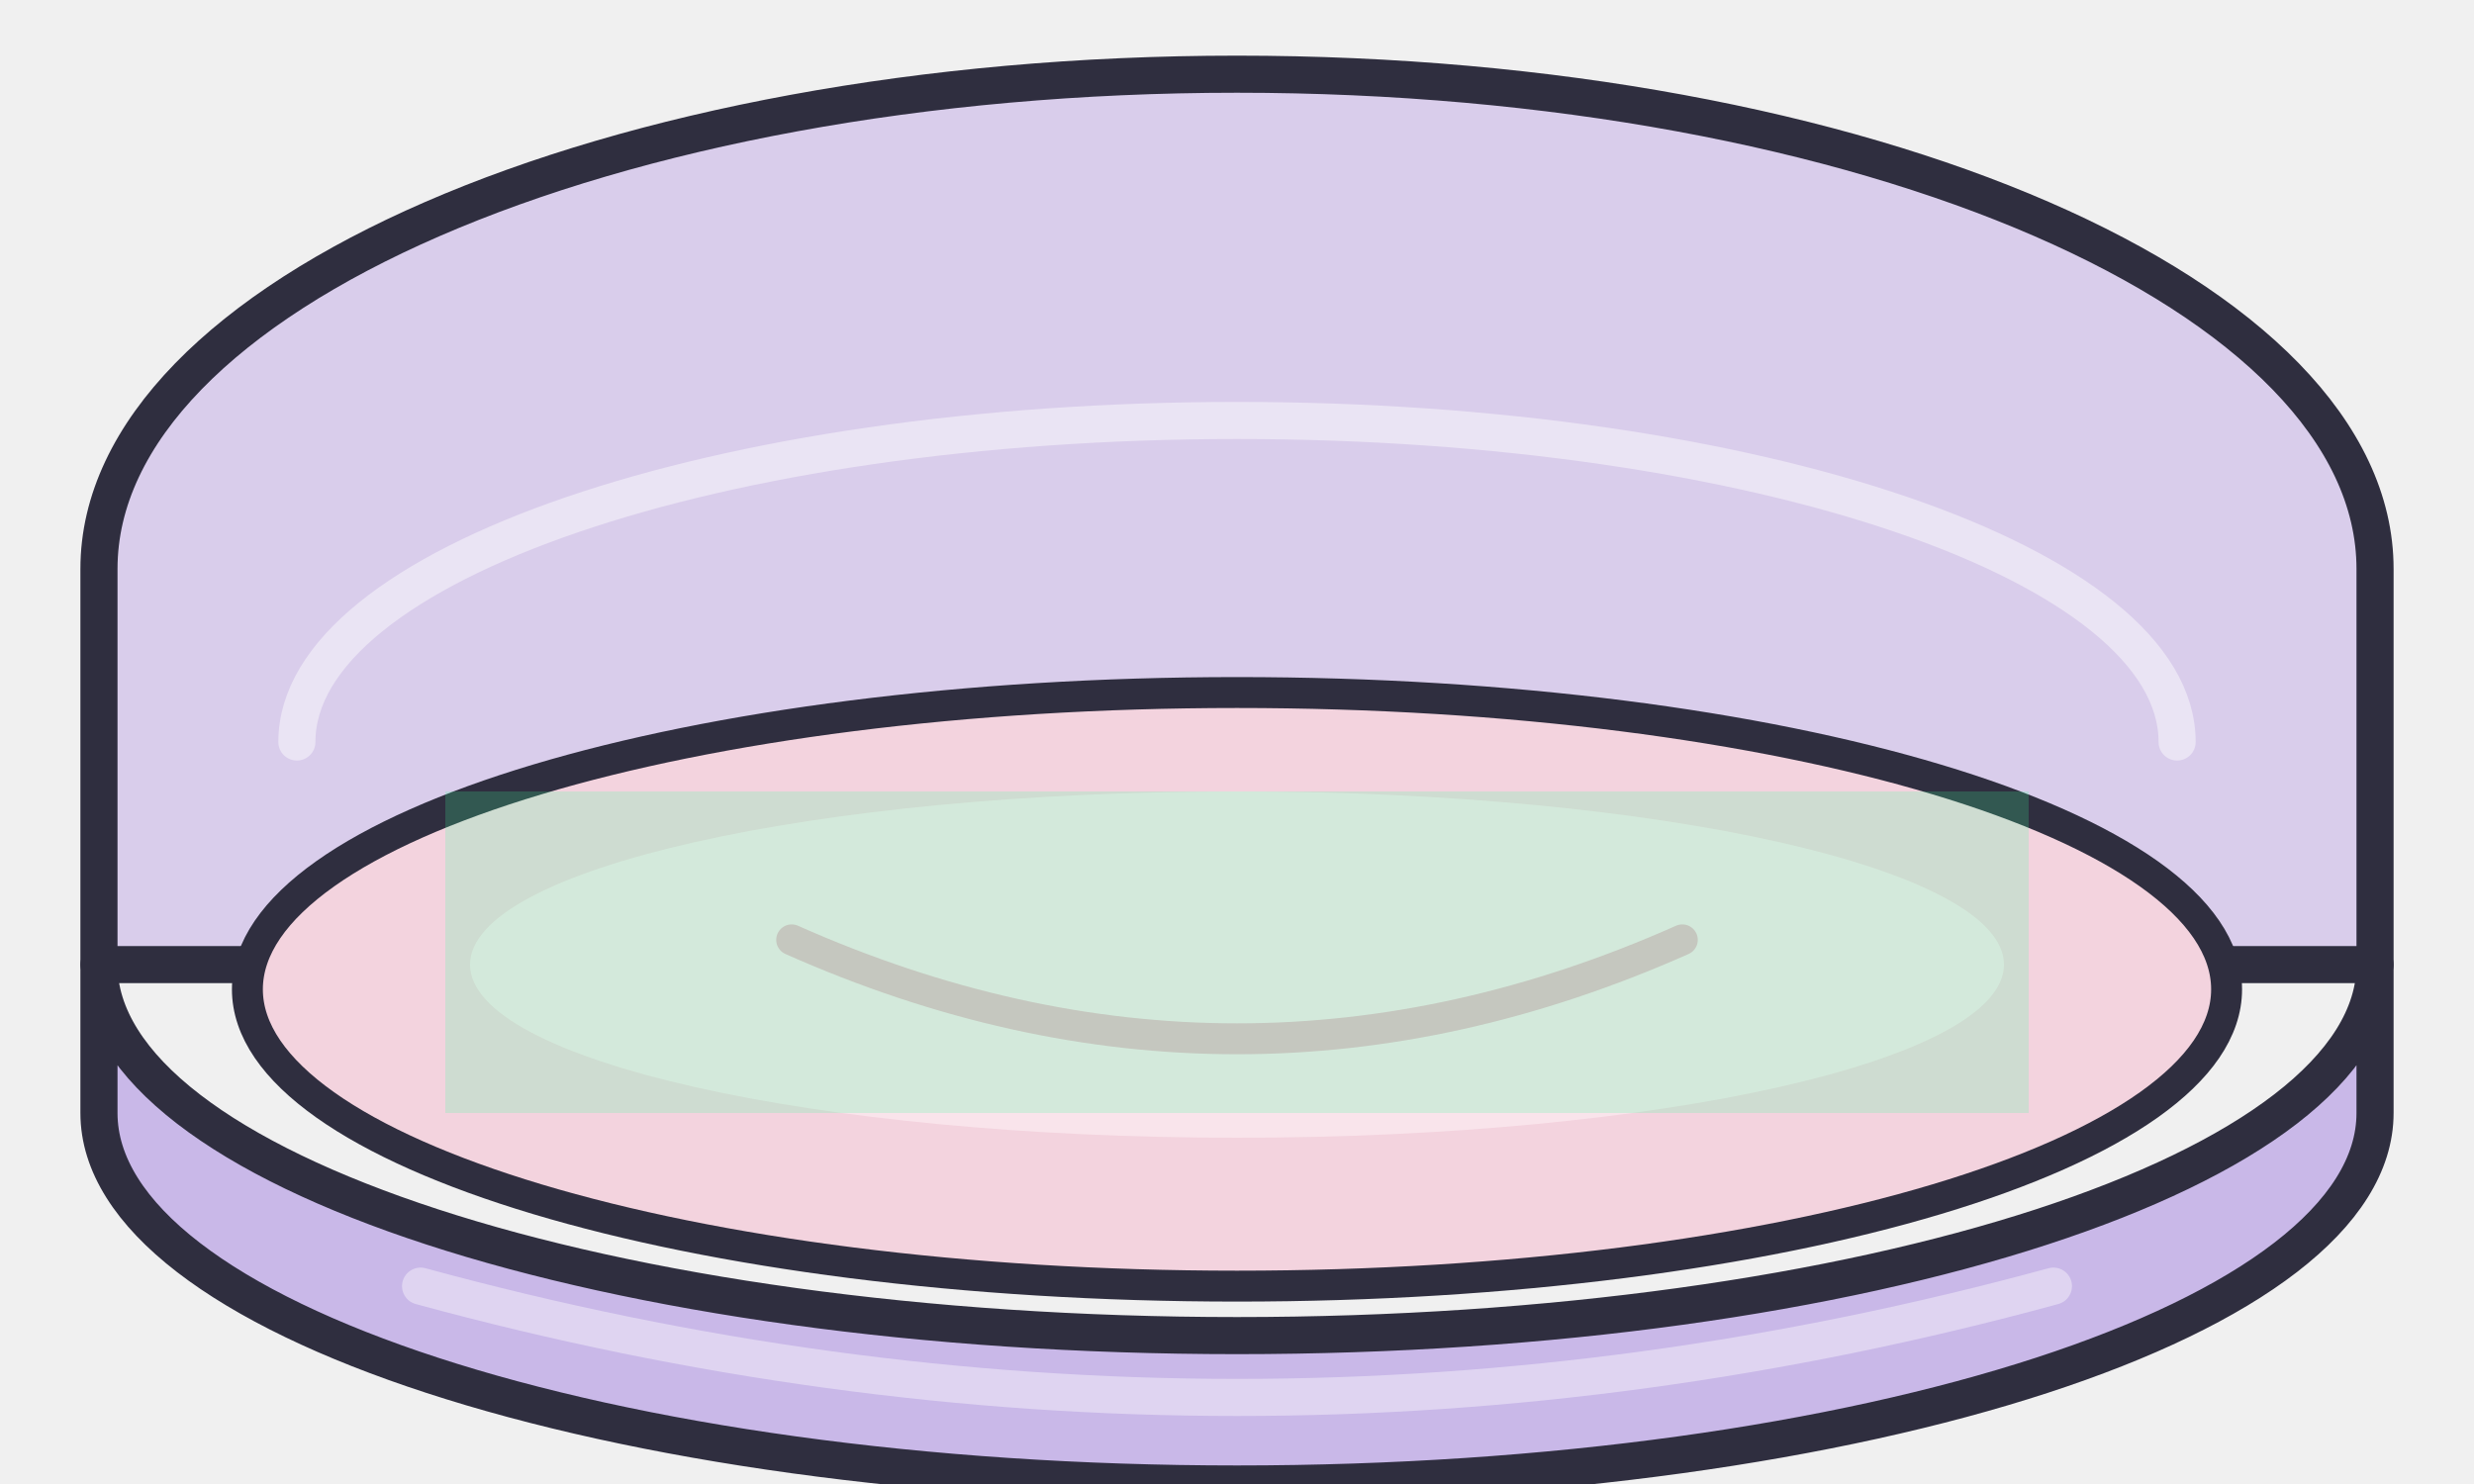
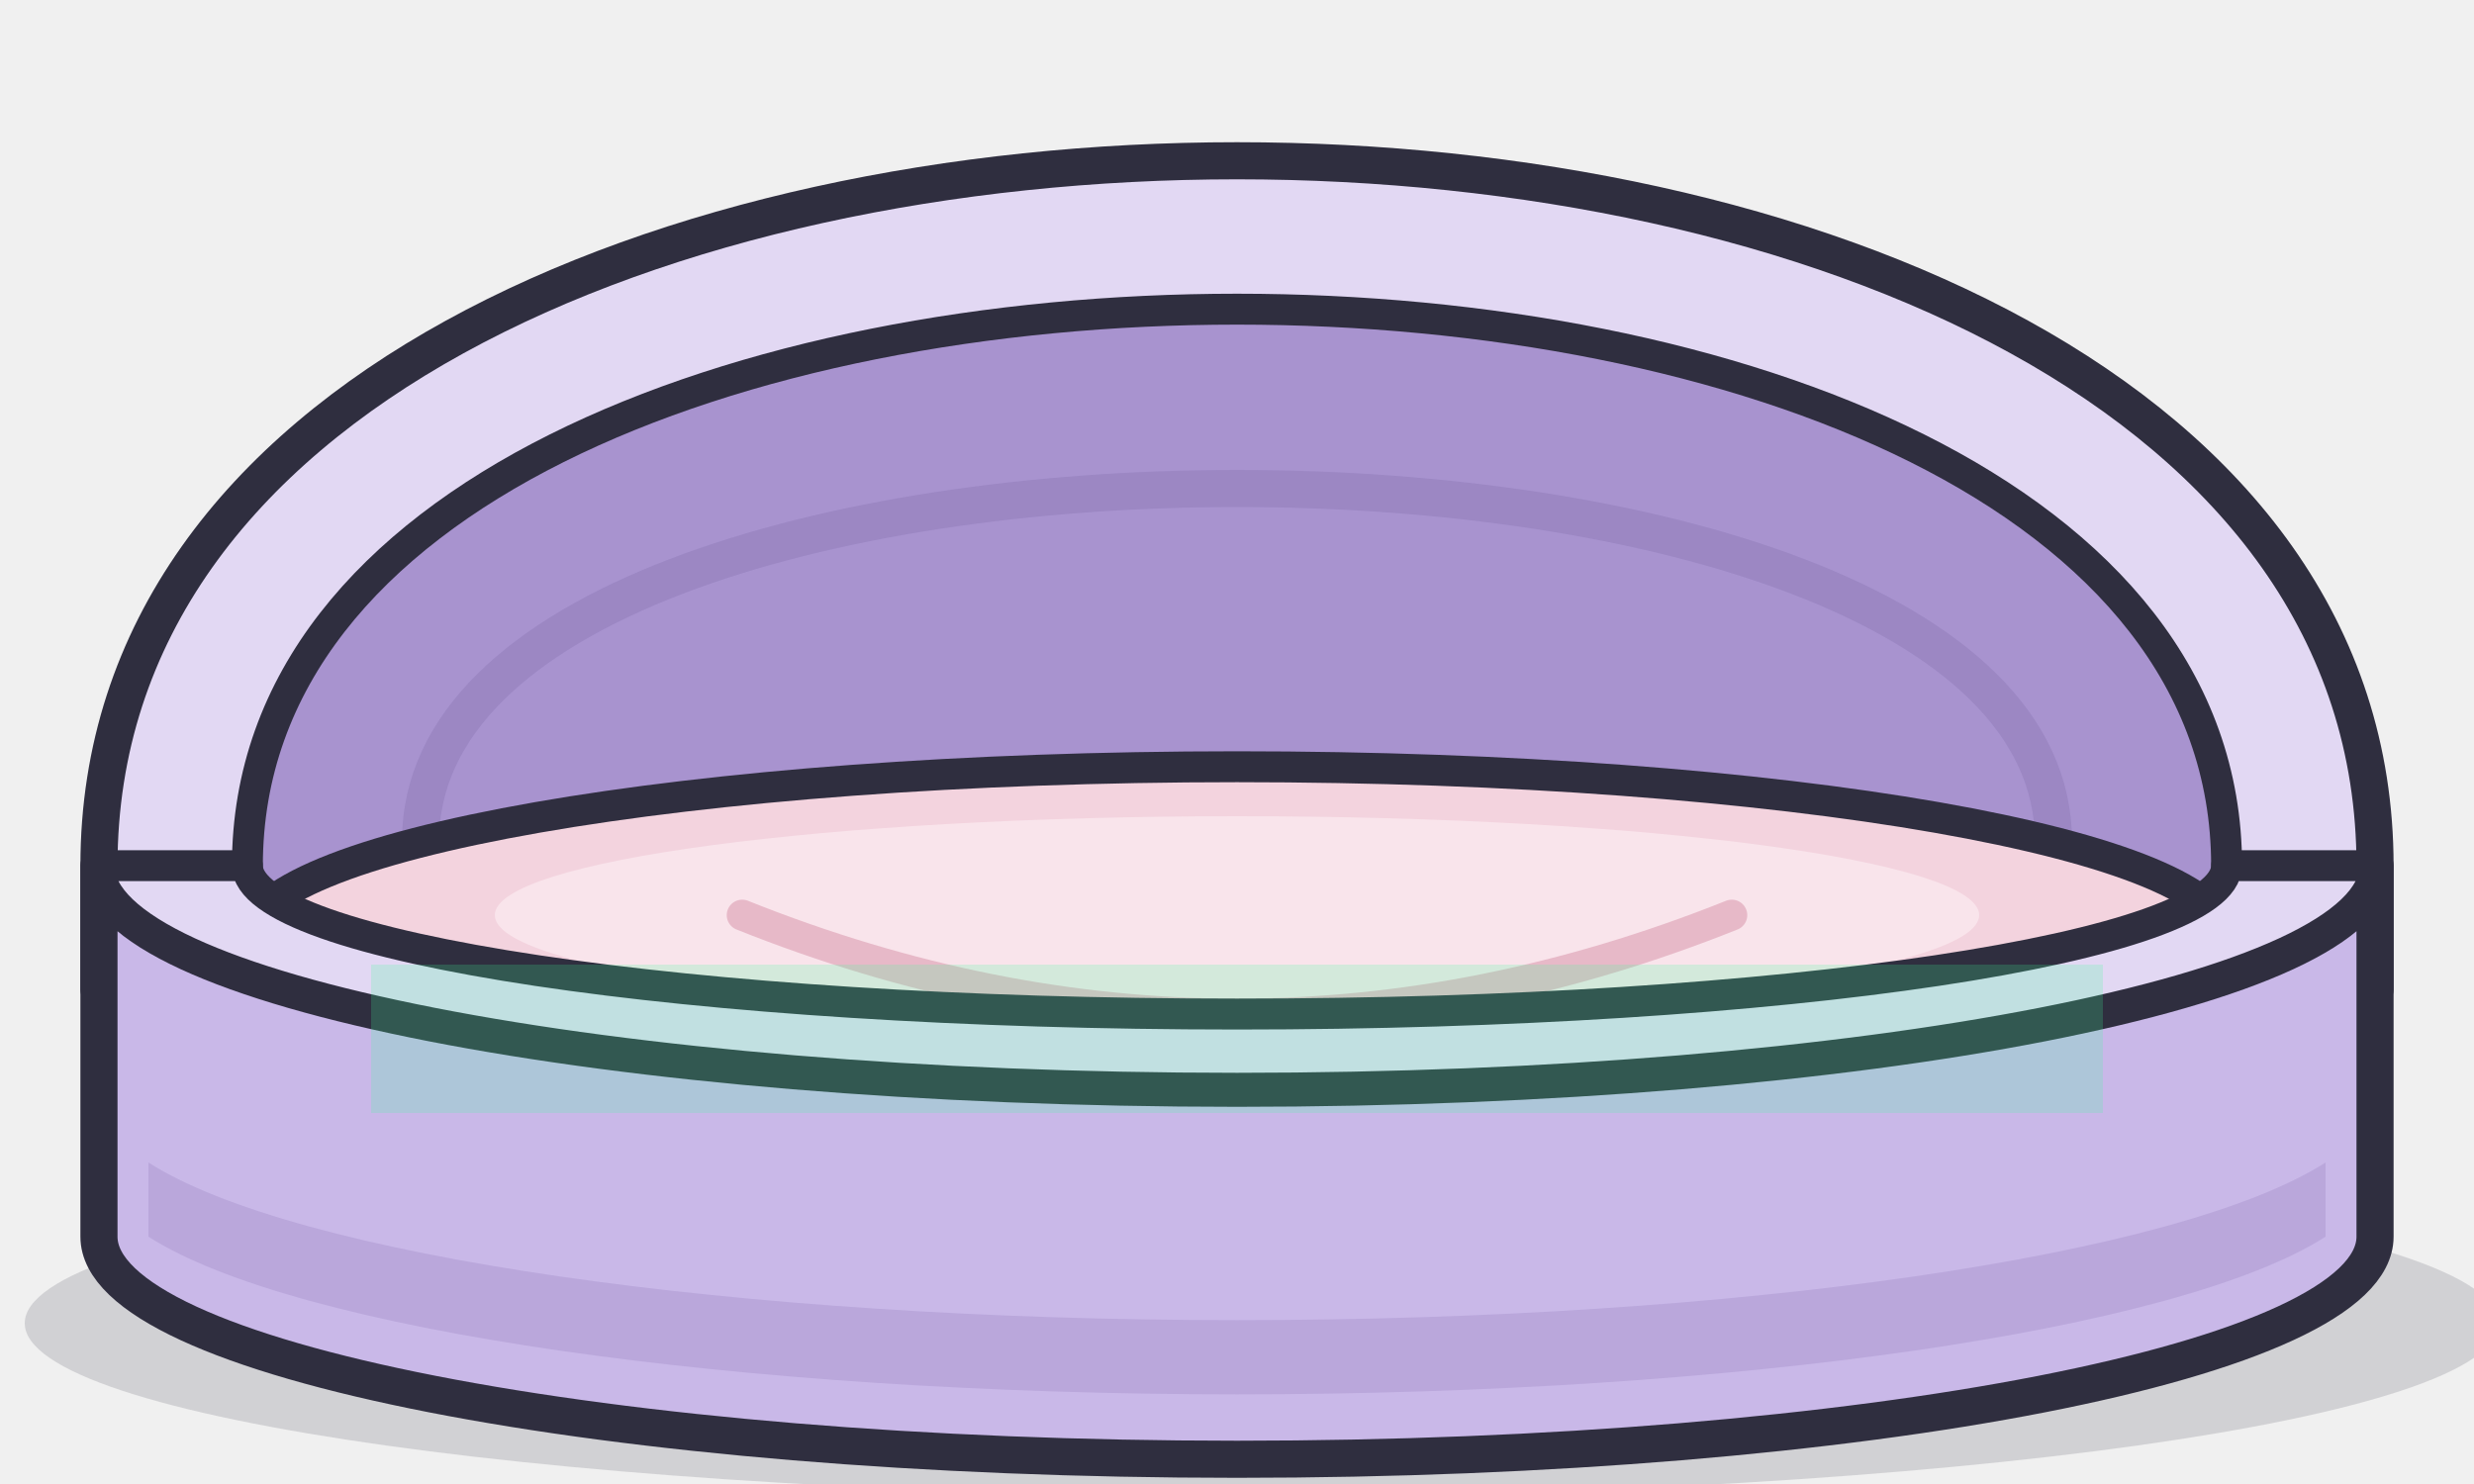
<svg xmlns="http://www.w3.org/2000/svg" viewBox="0 0 200 120" width="200" height="120">
+   <g id="stín">
+     <ellipse cx="102" cy="107" rx="100" ry="14" fill="#2F2E3F" opacity="0.16" />
+   </g>
  <g id="zadní stěna">
-     <path d="M 8 78 L 8 46 A 92 40 0 0 1 192 46 L 192 78 Z" fill="#D9CDEB" stroke="#2F2E3F" stroke-width="3" stroke-linejoin="round" />
-     <path d="M 24 60 A 76 26 0 0 1 176 60" stroke="#FFFFFF" stroke-width="3" opacity="0.45" fill="none" stroke-linecap="round" />
+     <path d="M 8 70 C 8 -6 192 -6 192 70 L 192 80 L 8 80 Z" fill="#E2D8F3" stroke="#2F2E3F" stroke-width="3" stroke-linejoin="round" />
+     <path d="M 20 70 C 20 10 180 10 180 70 L 180 80 L 20 80 Z" fill="#A893CF" stroke="#2F2E3F" stroke-width="2.5" stroke-linejoin="round" />
+     <path d="M 34 68 C 34 30 166 30 166 68" stroke="#8F7BB8" stroke-width="3" fill="none" opacity="0.5" stroke-linecap="round" />
  </g>
  <g id="polstrování">
-     <ellipse cx="100" cy="80" rx="80" ry="24" fill="#F3D3DE" stroke="#2F2E3F" stroke-width="2.5" />
-     <ellipse cx="100" cy="78" rx="62" ry="14" fill="#F9E4EB" />
-     <path d="M 64 76 Q 100 92 136 76" stroke="#E7B9C8" stroke-width="2.5" fill="none" stroke-linecap="round" />
+     <ellipse cx="100" cy="76" rx="80" ry="14" fill="#F3D3DE" stroke="#2F2E3F" stroke-width="2.5" />
+     <ellipse cx="100" cy="74" rx="60" ry="8" fill="#F9E4EB" />
+     <path d="M 60 74 Q 100 90 140 74" stroke="#E7B9C8" stroke-width="2.5" fill="none" stroke-linecap="round" />
  </g>
-   <g id="bočnice">
-     <path d="M 8 78 A 92 30 0 0 0 192 78 L 192 90 A 92 30 0 0 1 8 90 Z" fill="#C9B8E8" stroke="#2F2E3F" stroke-width="3" stroke-linejoin="round" />
-     <path d="M 34 104 Q 100 122 166 104" stroke="#FFFFFF" stroke-width="3" opacity="0.4" fill="none" stroke-linecap="round" />
+   <g id="před: bočnice">
+     <path d="M 8 70 A 92 18 0 0 0 192 70 L 192 100 A 92 18 0 0 1 8 100 Z" fill="#C9B8E8" stroke="#2F2E3F" stroke-width="3" stroke-linejoin="round" />
+     <path d="M 12 94 A 92 18 0 0 0 188 94 L 188 100 A 92 18 0 0 1 12 100 Z" fill="#B3A0D6" opacity="0.7" />
+     <path d="M 8 70 A 92 18 0 0 0 192 70 L 180 70 A 80 12 0 0 1 20 70 Z" fill="#E2D8F3" stroke="#2F2E3F" stroke-width="2.5" stroke-linejoin="round" />
  </g>
-   <rect id="@plošina" x="36" y="64" width="128" height="26" fill="#3DFF9A" opacity="0.2" />
+   <rect id="@plošina" x="30" y="78" width="140" height="12" fill="#3DFF9A" opacity="0.2" />
</svg>
